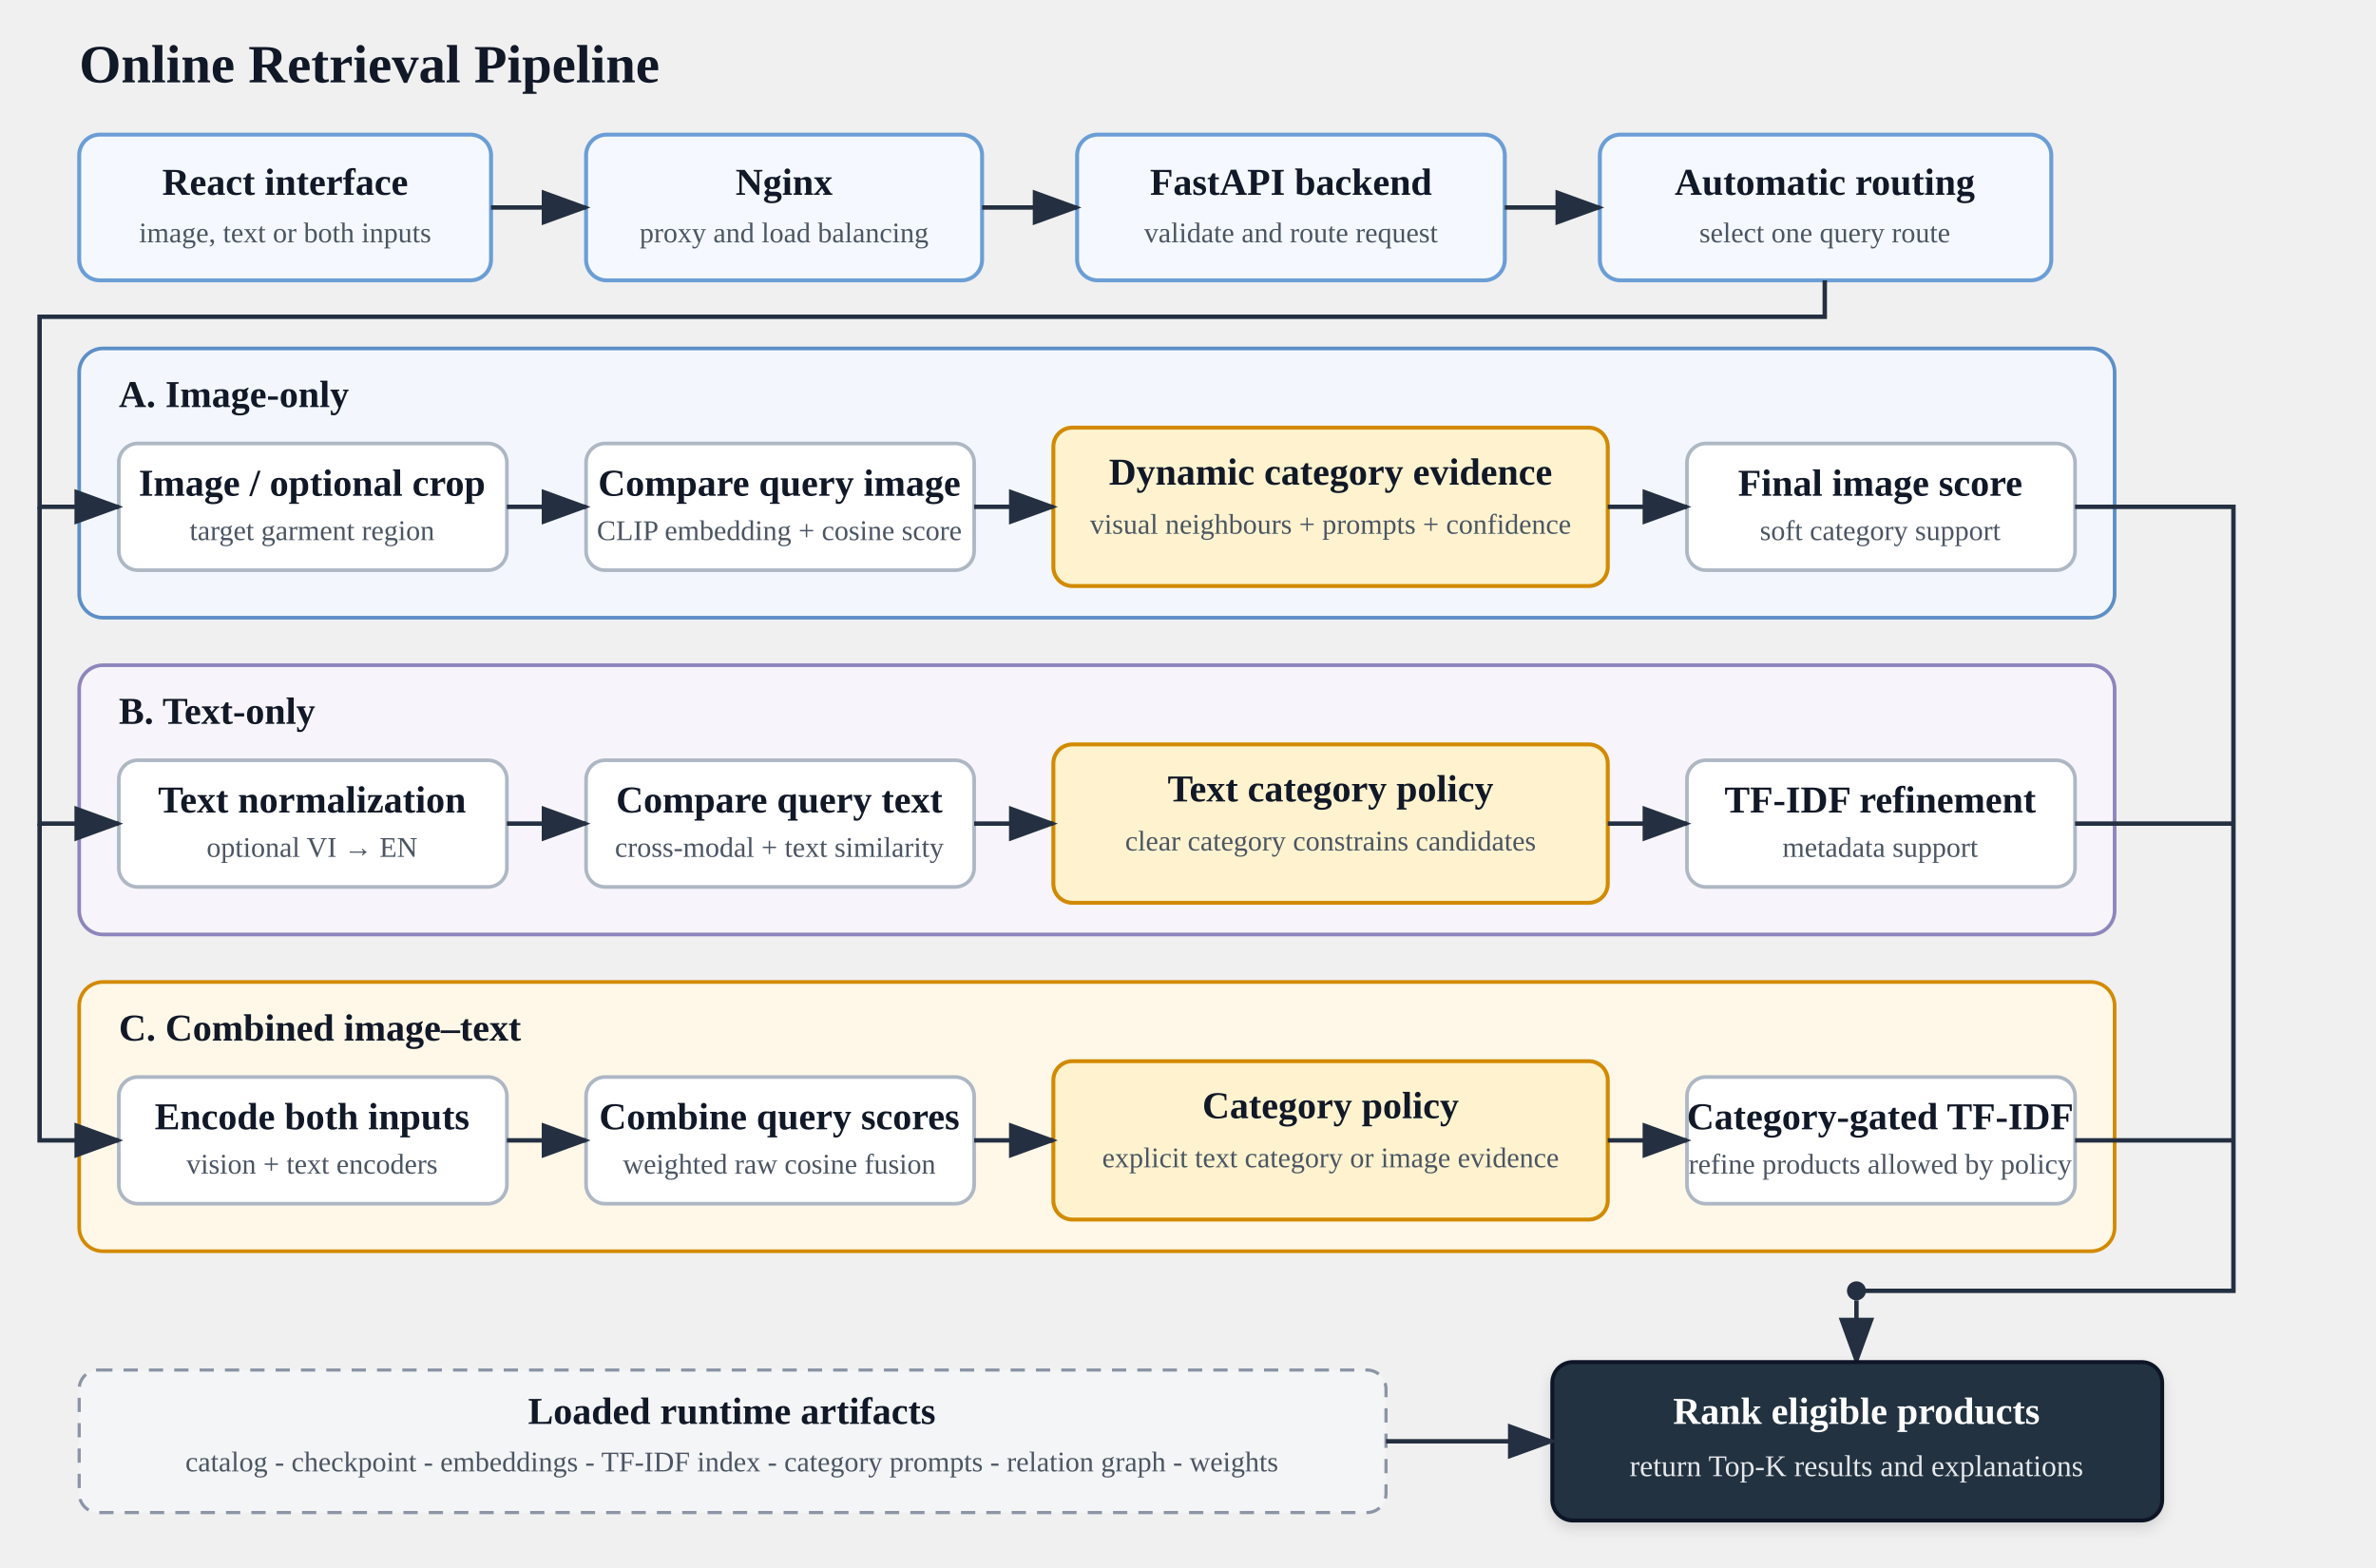
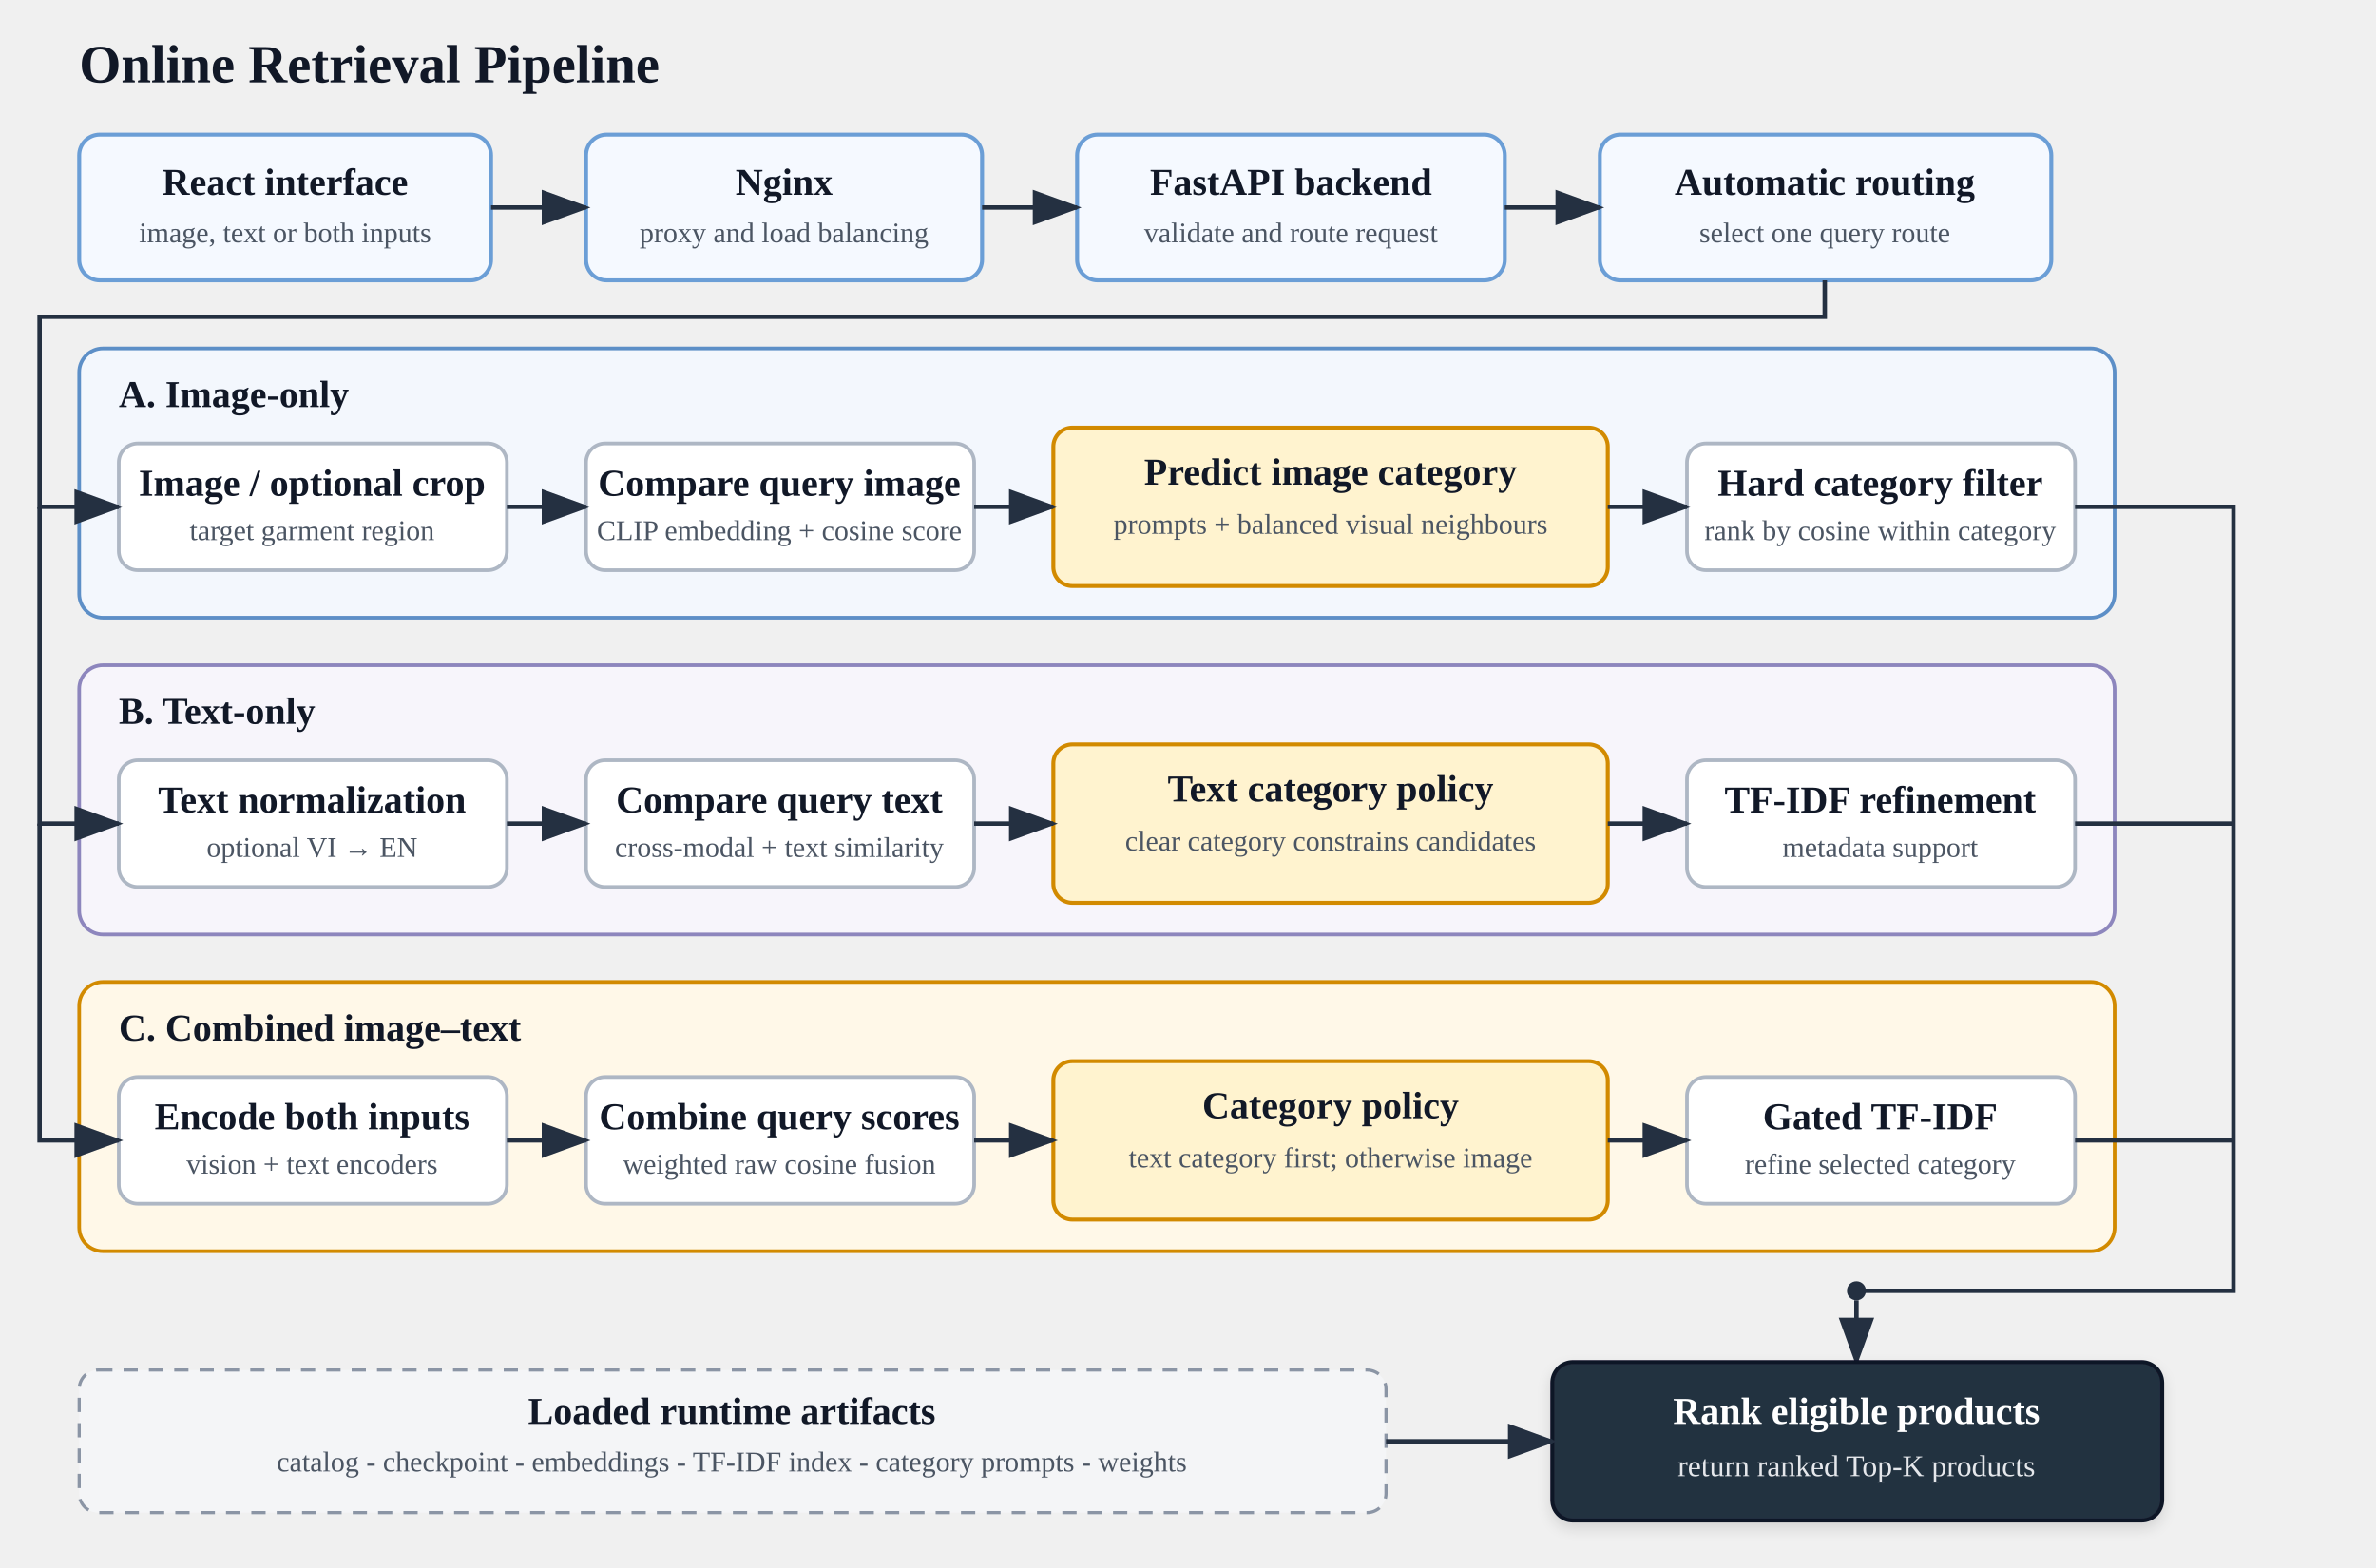
<svg xmlns="http://www.w3.org/2000/svg" width="1500" height="990" viewBox="0 0 1500 990" role="img" aria-labelledby="title desc">
  <defs>
    <marker id="arrow" markerWidth="12" markerHeight="12" refX="10" refY="4" orient="auto" markerUnits="strokeWidth">
      <path d="M0,0 L0,8 L11,4 z" fill="#243041" />
    </marker>
    <filter id="shadow" x="-20%" y="-20%" width="140%" height="140%">
      <feDropShadow dx="0" dy="4" stdDeviation="4" flood-color="#000" flood-opacity="0.12" />
    </filter>
    <style>
      .heading{font:700 34px 'Times New Roman',serif;fill:#111827}.title{font:700 24px 'Times New Roman',serif;fill:#111827}.body{font:400 20px 'Times New Roman',serif;fill:#374151}.small{font:400 18px 'Times New Roman',serif;fill:#4b5563}.infra{fill:#f5f9ff;stroke:#6b9ed6;stroke-width:2.5;rx:13}.lane1{fill:#f3f7fd;stroke:#5d8fc7;stroke-width:2.3;rx:15}.lane2{fill:#f7f5fb;stroke:#8d86bd;stroke-width:2.3;rx:15}.lane3{fill:#fff8e8;stroke:#d28a00;stroke-width:2.3;rx:15}.box{fill:#fff;stroke:#aeb7c4;stroke-width:2.3;rx:12}.policy{fill:#fff3cf;stroke:#d28a00;stroke-width:2.5;rx:12}.output{fill:#243041;stroke:#111827;stroke-width:2.5;rx:13;filter:url(#shadow)}.outTitle{font:700 24px 'Times New Roman',serif;fill:#fff}.outBody{font:400 19px 'Times New Roman',serif;fill:#e5e7eb}.artifact{fill:#f4f5f7;stroke:#8b95a5;stroke-width:2;stroke-dasharray:9 7;rx:12}.line{fill:none;stroke:#243041;stroke-width:2.8;marker-end:url(#arrow)}.join{fill:none;stroke:#243041;stroke-width:2.8}
    </style>
  </defs>
  <text x="50" y="52" class="heading">Online Retrieval Pipeline</text>
  <rect x="50" y="85" width="260" height="92" class="infra" />
  <text x="180" y="123" text-anchor="middle" class="title">React interface</text>
  <text x="180" y="153" text-anchor="middle" class="small">image, text or both inputs</text>
  <rect x="370" y="85" width="250" height="92" class="infra" />
  <text x="495" y="123" text-anchor="middle" class="title">Nginx</text>
  <text x="495" y="153" text-anchor="middle" class="small">proxy and load balancing</text>
  <rect x="680" y="85" width="270" height="92" class="infra" />
  <text x="815" y="123" text-anchor="middle" class="title">FastAPI backend</text>
  <text x="815" y="153" text-anchor="middle" class="small">validate and route request</text>
  <rect x="1010" y="85" width="285" height="92" class="infra" />
  <text x="1152" y="123" text-anchor="middle" class="title">Automatic routing</text>
  <text x="1152" y="153" text-anchor="middle" class="small">select one query route</text>
  <path d="M310 131 H370" class="line" />
  <path d="M620 131 H680" class="line" />
  <path d="M950 131 H1010" class="line" />
  <rect x="50" y="220" width="1285" height="170" class="lane1" />
  <text x="75" y="257" class="title">A. Image-only</text>
  <rect x="75" y="280" width="245" height="80" class="box" />
  <text x="197" y="313" text-anchor="middle" class="title">Image / optional crop</text>
  <text x="197" y="341" text-anchor="middle" class="small">target garment region</text>
  <rect x="370" y="280" width="245" height="80" class="box" />
  <text x="492" y="313" text-anchor="middle" class="title">Compare query image</text>
  <text x="492" y="341" text-anchor="middle" class="small">CLIP embedding + cosine score</text>
  <rect x="665" y="270" width="350" height="100" class="policy" />
-   <text x="840" y="306" text-anchor="middle" class="title">Dynamic category evidence</text>
-   <text x="840" y="337" text-anchor="middle" class="small">visual neighbours + prompts + confidence</text>
+   <text x="840" y="306" text-anchor="middle" class="title">Predict image category</text>
+   <text x="840" y="337" text-anchor="middle" class="small">prompts + balanced visual neighbours</text>
  <rect x="1065" y="280" width="245" height="80" class="box" />
-   <text x="1187" y="313" text-anchor="middle" class="title">Final image score</text>
-   <text x="1187" y="341" text-anchor="middle" class="small">soft category support</text>
+   <text x="1187" y="313" text-anchor="middle" class="title">Hard category filter</text>
+   <text x="1187" y="341" text-anchor="middle" class="small">rank by cosine within category</text>
  <path d="M320 320 H370" class="line" />
  <path d="M615 320 H665" class="line" />
  <path d="M1015 320 H1065" class="line" />
  <rect x="50" y="420" width="1285" height="170" class="lane2" />
  <text x="75" y="457" class="title">B. Text-only</text>
  <rect x="75" y="480" width="245" height="80" class="box" />
  <text x="197" y="513" text-anchor="middle" class="title">Text normalization</text>
  <text x="197" y="541" text-anchor="middle" class="small">optional VI → EN</text>
  <rect x="370" y="480" width="245" height="80" class="box" />
  <text x="492" y="513" text-anchor="middle" class="title">Compare query text</text>
  <text x="492" y="541" text-anchor="middle" class="small">cross-modal + text similarity</text>
  <rect x="665" y="470" width="350" height="100" class="policy" />
  <text x="840" y="506" text-anchor="middle" class="title">Text category policy</text>
  <text x="840" y="537" text-anchor="middle" class="small">clear category constrains candidates</text>
  <rect x="1065" y="480" width="245" height="80" class="box" />
  <text x="1187" y="513" text-anchor="middle" class="title">TF-IDF refinement</text>
  <text x="1187" y="541" text-anchor="middle" class="small">metadata support</text>
  <path d="M320 520 H370" class="line" />
  <path d="M615 520 H665" class="line" />
  <path d="M1015 520 H1065" class="line" />
  <rect x="50" y="620" width="1285" height="170" class="lane3" />
  <text x="75" y="657" class="title">C. Combined image–text</text>
  <rect x="75" y="680" width="245" height="80" class="box" />
  <text x="197" y="713" text-anchor="middle" class="title">Encode both inputs</text>
  <text x="197" y="741" text-anchor="middle" class="small">vision + text encoders</text>
  <rect x="370" y="680" width="245" height="80" class="box" />
  <text x="492" y="713" text-anchor="middle" class="title">Combine query scores</text>
  <text x="492" y="741" text-anchor="middle" class="small">weighted raw cosine fusion</text>
  <rect x="665" y="670" width="350" height="100" class="policy" />
  <text x="840" y="706" text-anchor="middle" class="title">Category policy</text>
-   <text x="840" y="737" text-anchor="middle" class="small">explicit text category or image evidence</text>
+   <text x="840" y="737" text-anchor="middle" class="small">text category first; otherwise image</text>
  <rect x="1065" y="680" width="245" height="80" class="box" />
-   <text x="1187" y="713" text-anchor="middle" class="title">Category-gated TF-IDF</text>
-   <text x="1187" y="741" text-anchor="middle" class="small">refine products allowed by policy</text>
+   <text x="1187" y="713" text-anchor="middle" class="title">Gated TF-IDF</text>
+   <text x="1187" y="741" text-anchor="middle" class="small">refine selected category</text>
  <path d="M320 720 H370" class="line" />
  <path d="M615 720 H665" class="line" />
  <path d="M1015 720 H1065" class="line" />
  <path d="M1152 177 V200 H25 V320 H75" class="line" />
  <path d="M25 320 V520 H75" class="line" />
  <path d="M25 520 V720 H75" class="line" />
  <path d="M1310 320 H1410 V815 H1172" class="join" />
  <path d="M1310 520 H1410" class="join" />
  <path d="M1310 720 H1410" class="join" />
  <circle cx="1172" cy="815" r="6" fill="#243041" />
  <path d="M1172 821 V860" class="line" />
  <rect x="980" y="860" width="385" height="100" class="output" />
  <text x="1172" y="899" text-anchor="middle" class="outTitle">Rank eligible products</text>
-   <text x="1172" y="932" text-anchor="middle" class="outBody">return Top-K results and explanations</text>
+   <text x="1172" y="932" text-anchor="middle" class="outBody">return ranked Top-K products</text>
  <rect x="50" y="865" width="825" height="90" class="artifact" />
  <text x="462" y="899" text-anchor="middle" class="title">Loaded runtime artifacts</text>
-   <text x="462" y="929" text-anchor="middle" class="small">catalog - checkpoint - embeddings - TF-IDF index - category prompts - relation graph - weights</text>
+   <text x="462" y="929" text-anchor="middle" class="small">catalog - checkpoint - embeddings - TF-IDF index - category prompts - weights</text>
  <path d="M875 910 H980" class="line" />
</svg>
